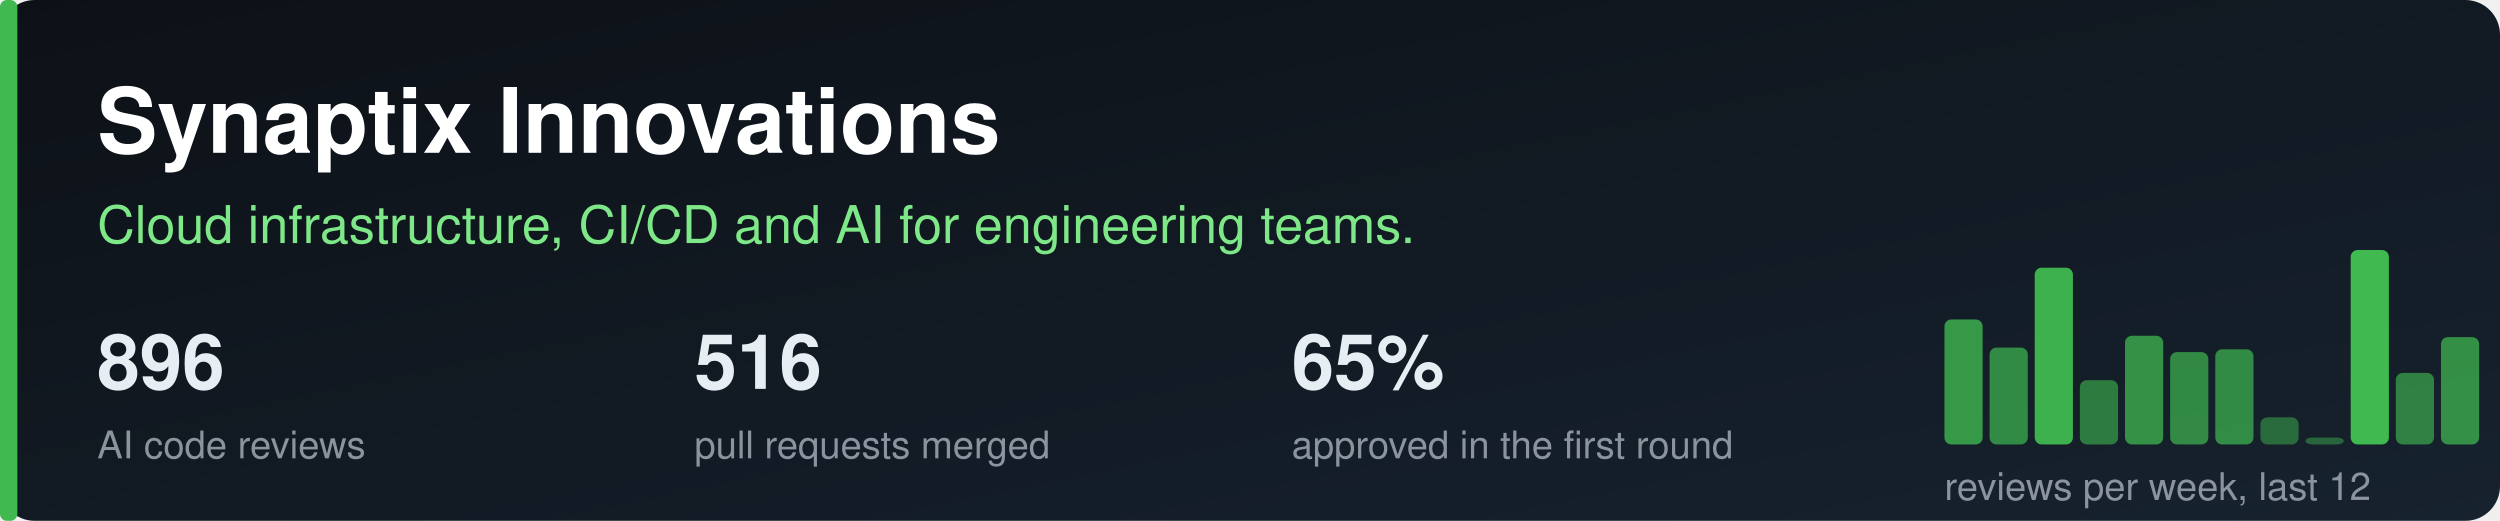
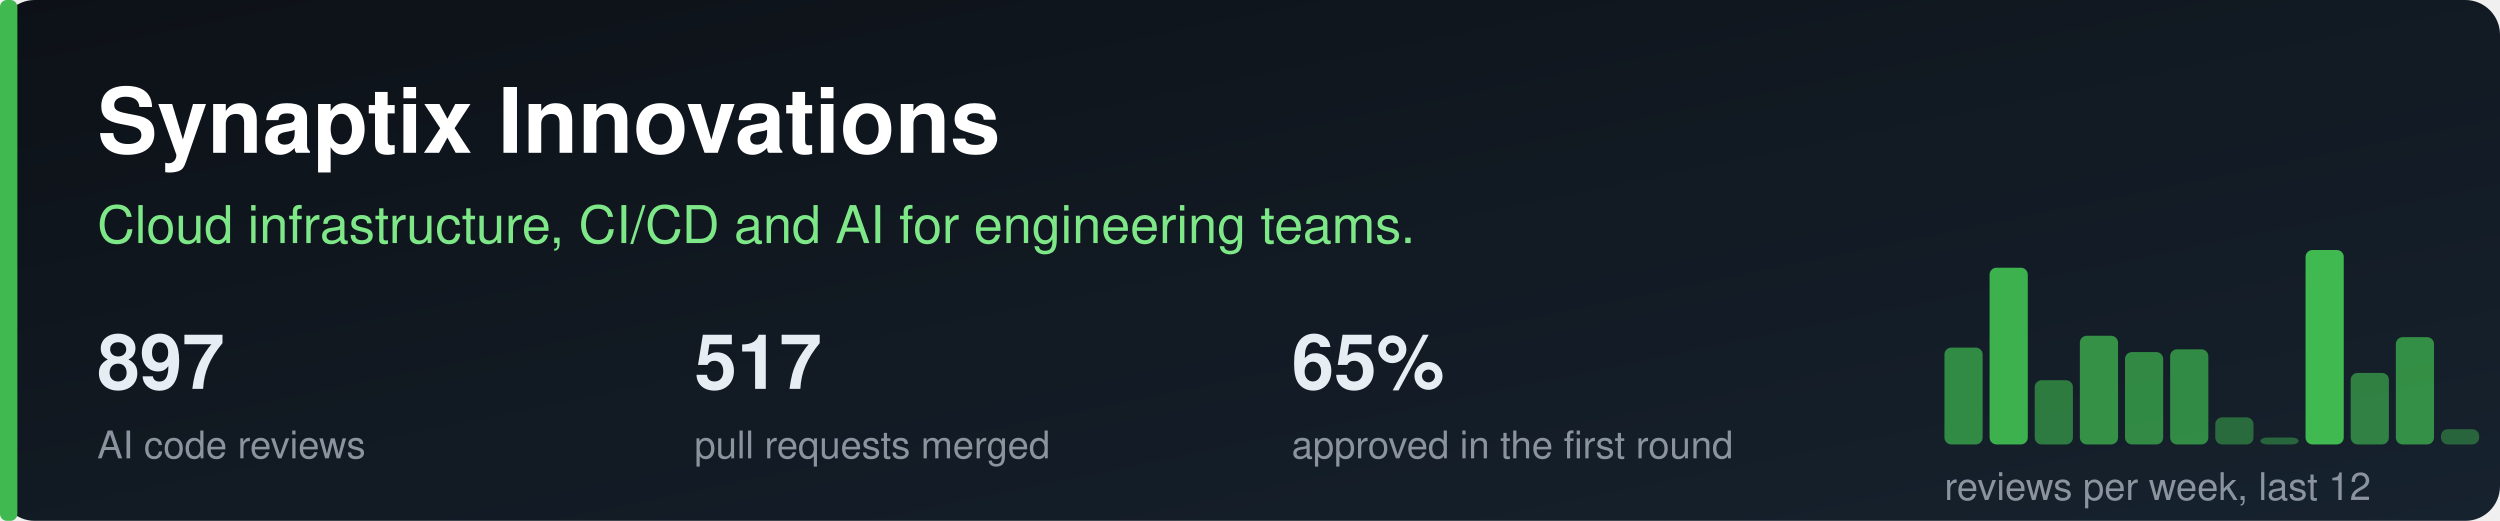
<svg xmlns="http://www.w3.org/2000/svg" width="720" height="150" viewBox="0 0 720 150" role="img" aria-label="Synaptix Innovations">
  <defs>
    <linearGradient id="g" x1="0" y1="0" x2="1" y2="1">
      <stop offset="0" stop-color="#0d1117" />
      <stop offset="1" stop-color="#16222e" />
    </linearGradient>
  </defs>
  <style>text{font-family:-apple-system,Segoe UI,Helvetica,Arial,sans-serif}.n{font-size:22px;font-weight:600;fill:#e6edf3}.l{font-size:11px;fill:#8b949e}</style>
  <rect width="720" height="150" rx="10" fill="url(#g)" />
  <rect x="0" y="0" width="5" height="150" rx="2" fill="#3fb950" />
  <text x="28" y="44" font-size="26" font-weight="700" fill="#ffffff">Synaptix Innovations</text>
  <text x="28" y="70" font-size="15" fill="#7ee787">Cloud infrastructure, CI/CD and AI for engineering teams.</text>
-   <text class="n" x="28" y="112">896</text>
+   <text class="n" x="28" y="112">897</text>
  <text class="l" x="28" y="132">AI code reviews</text>
-   <text class="n" x="200" y="112">516</text>
+   <text class="n" x="200" y="112">517</text>
  <text class="l" x="200" y="132">pull requests merged</text>
  <text class="n" x="372" y="112">65%</text>
  <text class="l" x="372" y="132">approved in the first round</text>
-   <rect x="560" y="92.0" width="11" height="36.0" rx="2" fill="#3fb950" opacity="0.79" />
-   <rect x="573" y="100.1" width="11" height="27.9" rx="2" fill="#3fb950" opacity="0.70" />
-   <rect x="586" y="77.1" width="11" height="50.9" rx="2" fill="#3fb950" opacity="0.95" />
-   <rect x="599" y="109.5" width="11" height="18.5" rx="2" fill="#3fb950" opacity="0.60" />
-   <rect x="612" y="96.7" width="11" height="31.3" rx="2" fill="#3fb950" opacity="0.74" />
-   <rect x="625" y="101.4" width="11" height="26.6" rx="2" fill="#3fb950" opacity="0.69" />
-   <rect x="638" y="100.6" width="11" height="27.4" rx="2" fill="#3fb950" opacity="0.70" />
-   <rect x="651" y="120.2" width="11" height="7.8" rx="2" fill="#3fb950" opacity="0.49" />
-   <rect x="664" y="126.0" width="11" height="2.0" rx="2" fill="#3fb950" opacity="0.45" />
-   <rect x="677" y="72.0" width="11" height="56.0" rx="2" fill="#3fb950" opacity="1.00" />
-   <rect x="690" y="107.4" width="11" height="20.6" rx="2" fill="#3fb950" opacity="0.63" />
-   <rect x="703" y="97.1" width="11" height="30.9" rx="2" fill="#3fb950" opacity="0.73" />
+   <rect x="560" y="100.1" width="11" height="27.9" rx="2" fill="#3fb950" opacity="0.70" />
+   <rect x="573" y="77.1" width="11" height="50.9" rx="2" fill="#3fb950" opacity="0.95" />
+   <rect x="586" y="109.5" width="11" height="18.5" rx="2" fill="#3fb950" opacity="0.60" />
+   <rect x="599" y="96.7" width="11" height="31.3" rx="2" fill="#3fb950" opacity="0.74" />
+   <rect x="612" y="101.4" width="11" height="26.6" rx="2" fill="#3fb950" opacity="0.69" />
+   <rect x="625" y="100.6" width="11" height="27.4" rx="2" fill="#3fb950" opacity="0.70" />
+   <rect x="638" y="120.2" width="11" height="7.8" rx="2" fill="#3fb950" opacity="0.49" />
+   <rect x="651" y="126.0" width="11" height="2.0" rx="2" fill="#3fb950" opacity="0.45" />
+   <rect x="664" y="72.0" width="11" height="56.0" rx="2" fill="#3fb950" opacity="1.00" />
+   <rect x="677" y="107.4" width="11" height="20.6" rx="2" fill="#3fb950" opacity="0.63" />
+   <rect x="690" y="97.1" width="11" height="30.9" rx="2" fill="#3fb950" opacity="0.73" />
+   <rect x="703" y="123.6" width="11" height="4.4" rx="2" fill="#3fb950" opacity="0.45" />
  <text class="l" x="560" y="144">reviews per week, last 12</text>
</svg>
